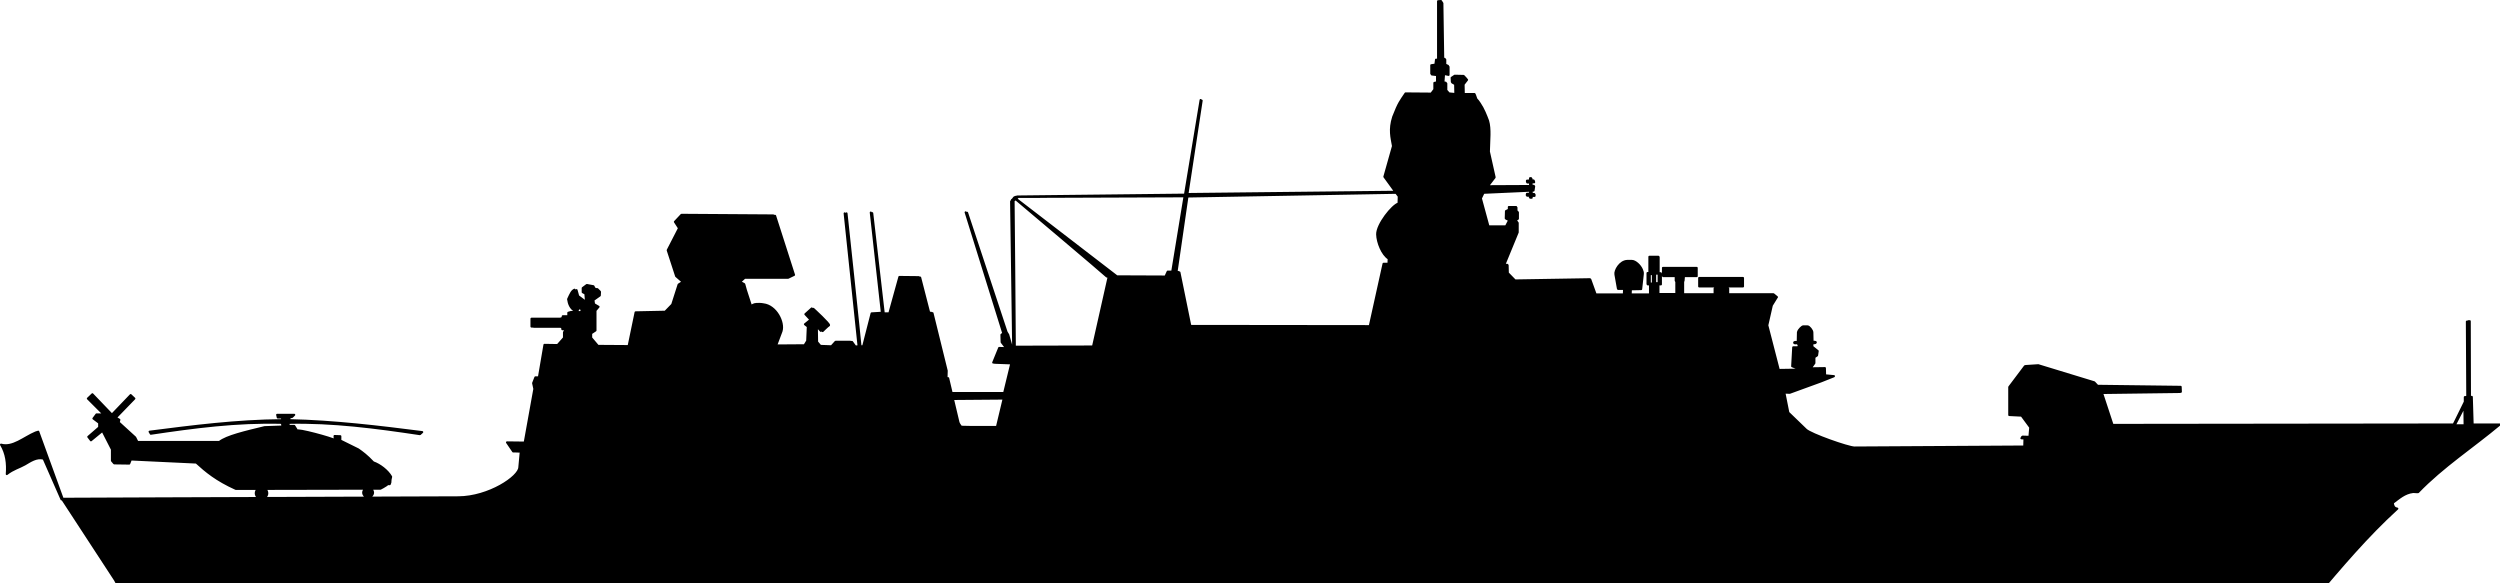
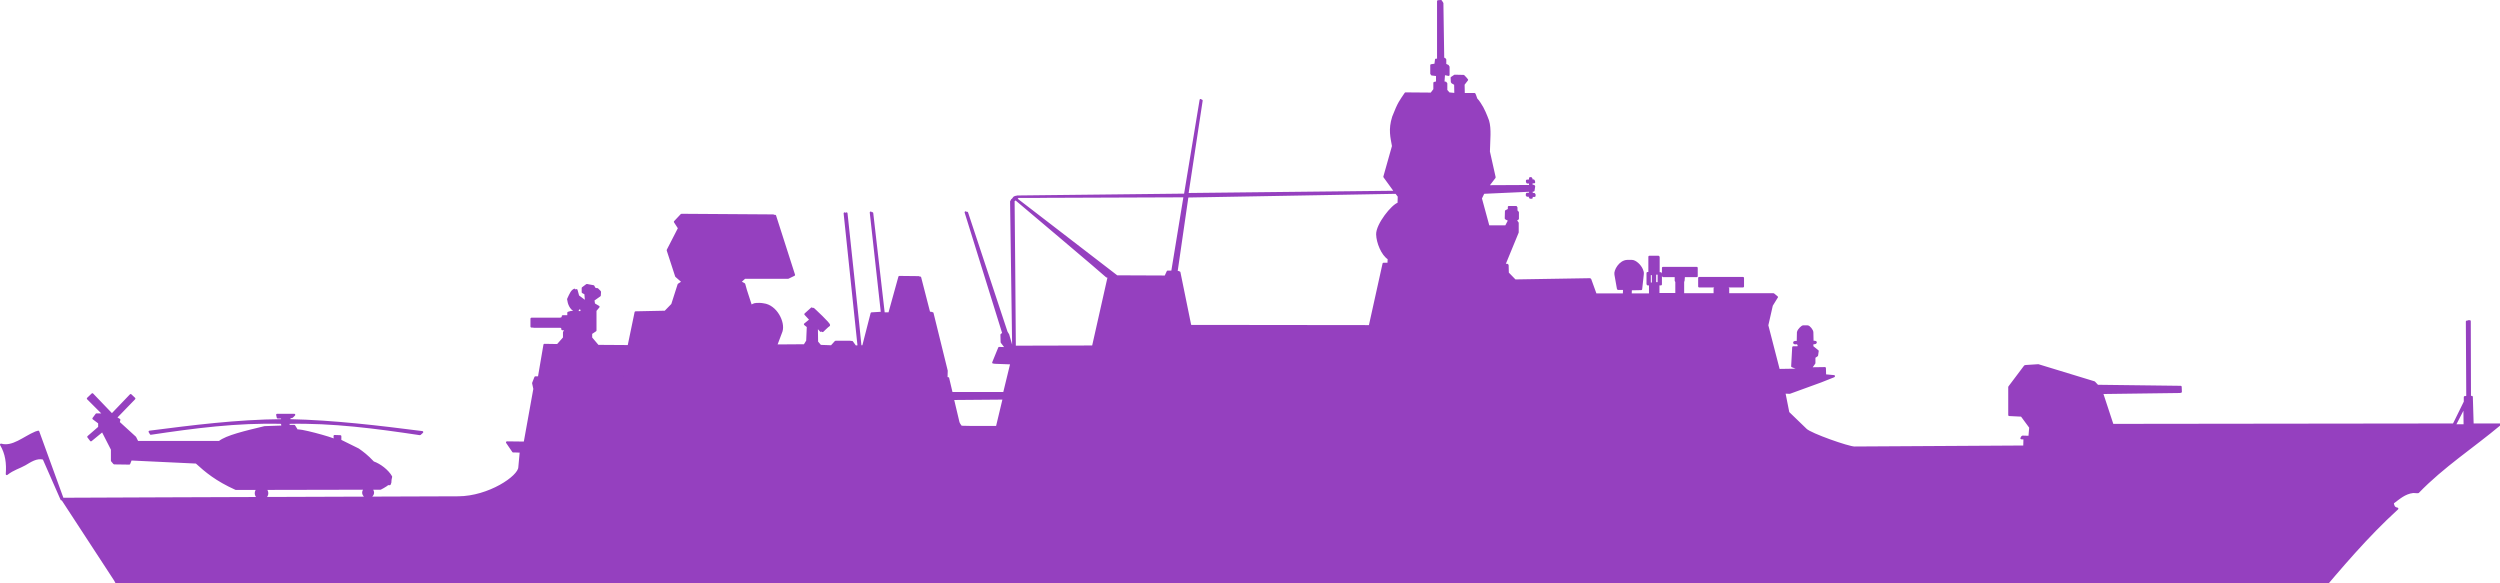
<svg xmlns="http://www.w3.org/2000/svg" version="1.1" id="LCF" x="0px" y="0px" viewBox="0 0 1215 283.3" style="enable-background:new 0 0 1215 283.3;" xml:space="preserve">
  <style type="text/css">
- 	.st0{stroke:#000000;stroke-linecap:round;stroke-linejoin:round;}
+ 	.st0{stroke:#9540BF;stroke-linecap:round;stroke-linejoin:round;fill:#9540BF}
</style>
  <path id="omtrek" class="st0" d="M700.3,0.5l-1.4,0.1V29h-1l-0.3,2.4l-2,0.3v4.1h0.3v0.4l2.5,0.3  V40l-1.3,0.3v3.2l-1.5,2l-12.5-0.1c-2.4,3.6-3.3,4.4-6,11.4c-2,6.2-0.8,10.1-0.1,14.2l-4.2,14.9l5.3,7.3l-101,1.1l6.9-45.4  l-6.5,39.2l6-39.5l-7.6,46l-81.5,0.9l-0.4,0.2h11.4L495,95.5l-0.4,0.2l81.1-0.3l-6,36.6h-2.2l-1.1,2.4l-23.6-0.1l-49-37.7l0.8-0.7  l-0.9,0.3l-0.2,0.2l0,0l0,0l-0.1,0.1l-0.3-0.2l0.8-0.7l-0.9,0.3l-0.2,0.2l0,0l0,0l-0.6,0.8l-0.4,0.3v0.2l-0.4,0.5l1,70.4h-0.8  l-1.6-5.6l-0.8-1.3l-19.2-58l10.1,32.3l-10.8-32.5l18.3,58.8l-0.9,0.7l0.1,3.6l2.2,2.9l-3.4-0.1l-2.9,7.1h0.7v0.1l8.1,0.3L488,191  h-25.5l-1.7-7.2h-0.7v-0.1H460l0.1-3.5l-6.9-28h-0.7V152h-0.9l-4.4-17.1h-0.7v-0.2l-9.4-0.1l-4.9,17.7h-2.7l-5.6-48.7l5.4,48.6h-0.5  l-5.6-48.9l5.4,48.7l-5,0.3l-4.1,16h-1.3c-0.1-1.9-6.8-64.6-6.8-64.6l6.8,64.6h-0.8c0,0,0,0.1,0,0.2v-0.2l-1.7,0.1l-1.6-2.2h-0.7  l-0.1-0.1h-7.2l-2,2.2l-5.4-0.2l-1.6-1.9l-0.1-6.6l0.2-0.7l1.7,1.9c0,0,0.3-0.3,0.4-0.4l0.5,0.5c0,0,2.4-2.4,3.1-2.8s-7.6-8-7.6-8  l-0.3,0.3c-0.1-0.1-0.5-0.5-0.5-0.5l-3.1,2.8l2.5,2.7l-2.7,2.2l1.4,1.1l-0.3,7l-1.3,2.1l-13.8,0.1l2.6-6.9  c1.4-4.3-2.6-12.4-8.8-13.1c-0.6-0.1-1.2-0.2-1.9-0.2c-2.5,0-2.5,0.1-4.1,1l-2.5-7.7l-0.8-2.9l-2-1.1l2.2-2H383l2.9-1.4l-9.2-28.7  h-0.8l-0.1-0.2l-44.6-0.3l-3.2,3.4l2,3.1l-5.5,10.7l4.1,12.6l3.2,2.8l-2,1.3l-3.1,9.7l-3.4,3.5l-14.4,0.3l-3.4,16.4l-14.9-0.1  l-3.3-3.9V162l2.1-1.4v-9.7l1.5-1.8l-2.2-1.3l-0.3-2l3.1-2.2l0.1-1.8l-1.3-1.3h-0.8l-0.2-0.2H289l-0.6-1.2l-2.2-0.4l0,0l-1-0.2  l-2,1.5v2l1.3,0.7l0.3,3.8l-0.2,0.1l-3.6-2.7l-0.8-2.9c-0.3,0.2-0.6,0.3-0.8,0.6l-0.2-0.8c-1.3,0.6-1.8,1.8-3.1,4.6  c0.3,2.3,1.2,4.6,3.4,5.7l0.2-0.4c0.3,0.2,0.6,0.4,0.9,0.6l0.6-1.6l1.6,0.6l-0.4,1.4l-4.8-0.1l-1.4,0.4v1.5l-0.4,0.2h-2.3l-0.1,0.8  l-1.1,0.4h-14v3.8h1.1v0.1h13l0.8,0.3l0.1,0.9h1.7l-0.9,1.5v2.7l-3.1,3.5l-6.4-0.1l-2.7,15.8h-1.7l-1.1,2.8l0.6,2.8l-4.7,26.1  l-8.6-0.1l3,4.4h1.1l0,0l2.6,0.1l-0.7,7.6c-0.1,4.6-14.8,14.5-29.6,14.6L80,242.2l-48.4,0.2h-1.2h-0.3l25.8,39.5  c2.4,4.9,4.6,5.7,4.6,5.7l9.4,1.5L77,326h18.6l0.1-0.2H97l10.2-30.8l30,4.8l-8.4,15.4l-1,0.1l0.1,8.2l19.2-1.4l1.5-1.8v-0.9  l62.4-1.9l2,2.1h9.1c2.4,2,4.5,4.2,5.8,6.6h406V326h0.2v0.1l398.2-0.5c2.6,4.4,5.3,12.1,7.8,13.2c0.2,0.1,0.4,0.2,0.6,0.3  c3.2,1.2,9.4,1.5,17.4,1.4l41,0.3c6.9,0.1,16.4-6.6,16.4-12.9c-0.2-9-3.7-7.6-3.1-11.2c1.5-10,7.2-18.3,12.9-26.4  c12.5-14.7,24.8-29.4,39.8-43.1c-1.8-0.3-2-1.5-2.2-2.8c3-2.2,5.7-4.8,9.9-5.3l1.8,0.1l0,0h0.6c11.9-12.4,27.1-22.3,39.7-32.9h-13.2  l-0.4-13.4h-0.9l-0.1-36.8h-0.7v0.2h-0.7l0.2,36.6h-0.5v0.1h-0.7v2.3l-5.4,11l-165.8,0.2l-5.1-15.5l37.9-0.5v-0.1h0.4l-0.1-2.4  l-40.4-0.5l-1.6-1.7l-27.2-8.3l-6.2,0.4l-0.1,0.1h-0.2l-7.6,10.1v13.6l6,0.3l4.2,5.7l-0.4,4.6l-3.3-0.1v0.1h-0.2l-0.4,0.7l1.5,0.1  l-0.1,3.5l2.1,0.4l-84.6,0.5c-3,0-21.4-6.5-23.6-8.7l-8.7-8.4l0,0h0.1l-1.9-9.6l2.6,0.1l15.1-5.5l6.3-2.5h-0.1l0.2-0.1l-4.3-0.4  l-0.1-3.5L880,179l1.7-2.4l0,0l0.1-0.1v-2.9l1.2-0.8v-0.1h0.1l0.3-2.1l-2.6-2.1V167c0.6-0.3,1.6-0.1,1.6-0.5l0.1-0.1  c0-0.4-1-0.2-1.6-0.4l-0.1-4.5c0-0.9-1.5-2.9-2.4-2.9h-2c-0.6,0-2.2,1.6-2.5,2.6c-0.1,0.2-0.1,0.3-0.1,0.5l-0.1,4.5  c-0.9,0-1.8-0.1-1.7,0.3c0,0-0.1,0.1,0,0.1c0,0.4,0.7,0.2,1.7,0.2l0.6,1.4l-0.6,0.6h-2.2v0.1l0,0L871,178l3.4,1.3l2.9,0.3l-12.8,0.2  l-5.6-21.7l2.2-9.7l2.4-3.9l0,0l0.1-0.1l-1.7-1.4h-22v-2.6l0,0v-0.2h-1.4v-1h8.6V139v-3.7v-0.2h-21.3v3.9l0,0v0.2h8.8v1h-1.3v2.8  H818v-6.1h-0.1v-0.2h-3.2v6.2H806v-5.1h-0.1v-0.2h-1.5V133h1.7v-8H806v-0.2h-4.4v7.9h-0.9v5.3h0.1v0.2h1v-5h1.5v4.6h-1.4v5.3h-9.4  l0.1-2.5l5-0.1l0.8-7.3c0.1-0.7-0.1-1.4-0.4-2.1c-0.9-2.2-3.3-4.3-4.9-4.3h-2.2c-3.7,0.1-6.2,4.8-5.8,6.6l1.2,6.8h0.1v0.2h2.9  l-0.1,2.7h-13.7l-2.6-7.2h-0.1l-0.1-0.2l-36.4,0.6l-3.5-3.6l-0.1-3.8h-0.2v-0.2h-1.4l6.5-15.8v-3.5v-1.1l-0.2-0.2V108l-0.9-0.8  l1.2-0.9v-3.1l-0.2-0.2l0,0l-0.5-0.5v-1.6h-0.2v-0.3h-3.5v1.3l-1.4,0.7l-0.1,3.5l0.2,0.1v0.1l1.3,0.6l-0.1,0.6l-1.3,2.5h-8.5  l-3.7-13.6l1.3-2.7l24.3-1.1l0.3-2h-0.2v-0.3h-1l-0.1-1.7h1.3l-0.1-0.6h-0.2v-0.3h-1v-0.8h-0.2v-0.3h-0.5v1.1l-1.5,0.1v0.6h0.2v0.3  h1.3v1.7l-20.5,0.1l3.3-4.3l-2.8-12.5c0.1-5.6,0.8-11-0.4-15c-0.9-2.4-2.2-5.8-4-8.4c-0.5-0.8-1.1-1.6-1.7-2.2l-0.7-2h-0.1l-0.1-0.4  h-5.2l-0.1-4.7l1.7-2.2l-0.3-0.3v-0.1l-1.4-1.5l-4.3-0.1l-1.5,1l0.1,2l0.2,0.1v0.2l1.4,0.8l0.1,4.8l-3.1-0.3l-1.3-1.5v-3.3l-0.3-0.1  v-0.3l-1.1-0.2l0.3-4h0.3l1.9,0.4v-3.9l-0.3-0.1V32l-1.3-0.6V29h-0.3v-0.4h-0.7L701,2l0-0.4l0,0L700.3,0.5L700.3,0.5L700.3,0.5z   M744.2,92.7h-0.6v1.4l-1.5,0.1l-0.1,0.6h0.2v0.3h1.3v0.7h0.2v0.3h0.7v-0.9h1.4v-0.6h-0.2v-0.3l-1.2-0.1v-1.1h-0.2L744.2,92.7  L744.2,92.7L744.2,92.7z M678.5,93.7l1.3,1.7l-0.1,3.5c-3,0.8-10.5,10.2-10.4,15c0.1,3.9,2.4,9.8,5.6,11.8l-0.1,2.5h-2.4l-6.7,30.3  l-87.2-0.1l-5.3-26l-0.5-0.1v-0.1l-0.9-0.1l5.3-36.6L678.5,93.7L678.5,93.7z M493.1,96.3c0,0,0.3,0.2,0.3,0.3l-0.5,0.7l0.7-0.5  c1.4,1.2,43.3,36.5,44.3,37.6h0.4l0.2,0.2h0.3l-7.6,33.8l-38,0.1l-0.3-38.5l-0.3-32.2l-0.4,0.5l0.9,70.2h-0.6l-0.3-38.7l-0.3-32.3  l0.4-0.6L493.1,96.3L493.1,96.3z M492.5,97.8l0.4-0.6l-0.4,0.3V97.8L492.5,97.8z M493.7,96.5c0,0,2.5,2.1,2.9,2.4l-3-2.3L493.7,96.5  z M410.5,103.7l6.8,64.8l0,0C417.2,167.1,410.5,103.7,410.5,103.7L410.5,103.7z M808.2,130.2L808.2,130.2v3.8h0.1v0.2h6.1v2.2h0.1  v0.2l3.7-0.1l0.2-2.3h6.2v-3.8l0,0v-0.2L808.2,130.2L808.2,130.2z M806.1,132.7v5.3h0.1v0.2h1V133h-0.1v-0.2h-1V132.7z   M1199.4,176.7l0.1,16.6l0,0L1199.4,176.7z M307.4,183.6l37.5,0.2h-45.4L307.4,183.6z M44.9,191.6l-2.2,2.1l7.7,7.7h-3.5l-1.5,2  l2.8,2.1v2.2l-5.3,4.6l1.3,1.7l5.6-4.6l4.6,9v5.5l1.1,1.3l7.3,0.1l0.8-2l31.8,1.5c4.7,4.3,9.7,8.5,19.2,12.8h10.8  c-0.7,0.5-1.1,1.3-1.1,2.1c0,1.5,1.3,2.7,2.8,2.7c1.5,0,2.8-1.2,2.8-2.7c0-0.8-0.4-1.6-1.1-2.1h0.5l48.4-0.1  c-0.7,0.4-1.2,1.1-1.2,1.9c0,1.2,1.1,2.2,2.4,2.2c1.3,0,2.4-1,2.4-2.2c0-0.8-0.5-1.5-1.2-1.9h4.8l1.3-0.7c2.6-1.4,1.7-1.6,3.2-1.5  l0.3-0.8l0.1-1.4l0.3-1.4c-1.7-3-5.5-5.9-8.7-7c-3.2-3.4-5.2-4.8-7.3-6.3l-8.7-4.3V212l-2.8-0.1l0.1,2c-0.9-0.9-19-5.8-18.2-4.5  c0.3,0.5-1.5-2.4-1.5-2.4h-2.7l-0.1-1.5c21.3-0.5,42.6,2.3,63.9,5.5l1.1-1c-21.3-2.7-42.6-5.3-64.6-5.8l0.1-1.3l1.3-0.3l1-1h-8.3  l0.3,1.3h2.1v1.3c-22.2,0.2-43.3,2.9-64.4,5.6l0.6,1c20.8-3.1,41.7-5.9,63.7-5.3l0.3,1.8l-8.7,0.3c-9.5,2.3-18.5,4.4-22,7.2H66.8  l-1.1-2.2l-8-7.3L58,204l-1.7-1l9-9.3l-1.8-1.7l-9.1,9.5L44.9,191.6L44.9,191.6z M487.8,193.7l-3.3,13.8h-12.8l-4.6-0.1  c-0.6-0.8-1.1-1.5-1.3-2.2l-2.7-11.4h0.2v0.1L487.8,193.7L487.8,193.7z M1197.6,196.5v0.5l-4.8,9.8h-0.6L1197.6,196.5L1197.6,196.5z   M1197.7,197.6l0.1,9.1h-4.8L1197.7,197.6L1197.7,197.6z M18.6,209.8l-1.3,0.4c-5.7,2.4-11.1,7.5-16.8,5.9c2.6,4.3,3.2,9.2,2.8,14.3  c3.2-2.5,6-3.1,8.8-4.7c2.6-1.5,5.6-3.7,9.1-2.8l8.7,19.8l0.4-0.7L18.6,209.8L18.6,209.8z M120.4,300.3c-0.5,0-0.9,0.4-1.2,0.9  c-0.4,6.2-1.3,12.5-2.4,13.6c-1.9,0.9-3.6,1.9-4.5,3.4l0.2,4.6c1.1,1.7,2.3,2.2,3.6,2.8c1.1,1,3.3,7.9,4.2,13.9l3.1,0.4  c2.3-5.1,3-10.3,3.8-15.5l-0.4-8.9c-0.9-5.2-2.1-10.3-5-14.7C121.1,300.5,120.7,300.3,120.4,300.3z M151.3,302.7l59.2,9.5  c0.3,0.2,0.6,0.4,0.9,0.6l-0.8,0.6l-62.4,2.4v0.1H148v-0.2l-1.4-1.3l-3.3,0.2L151.3,302.7L151.3,302.7z" />
</svg>
